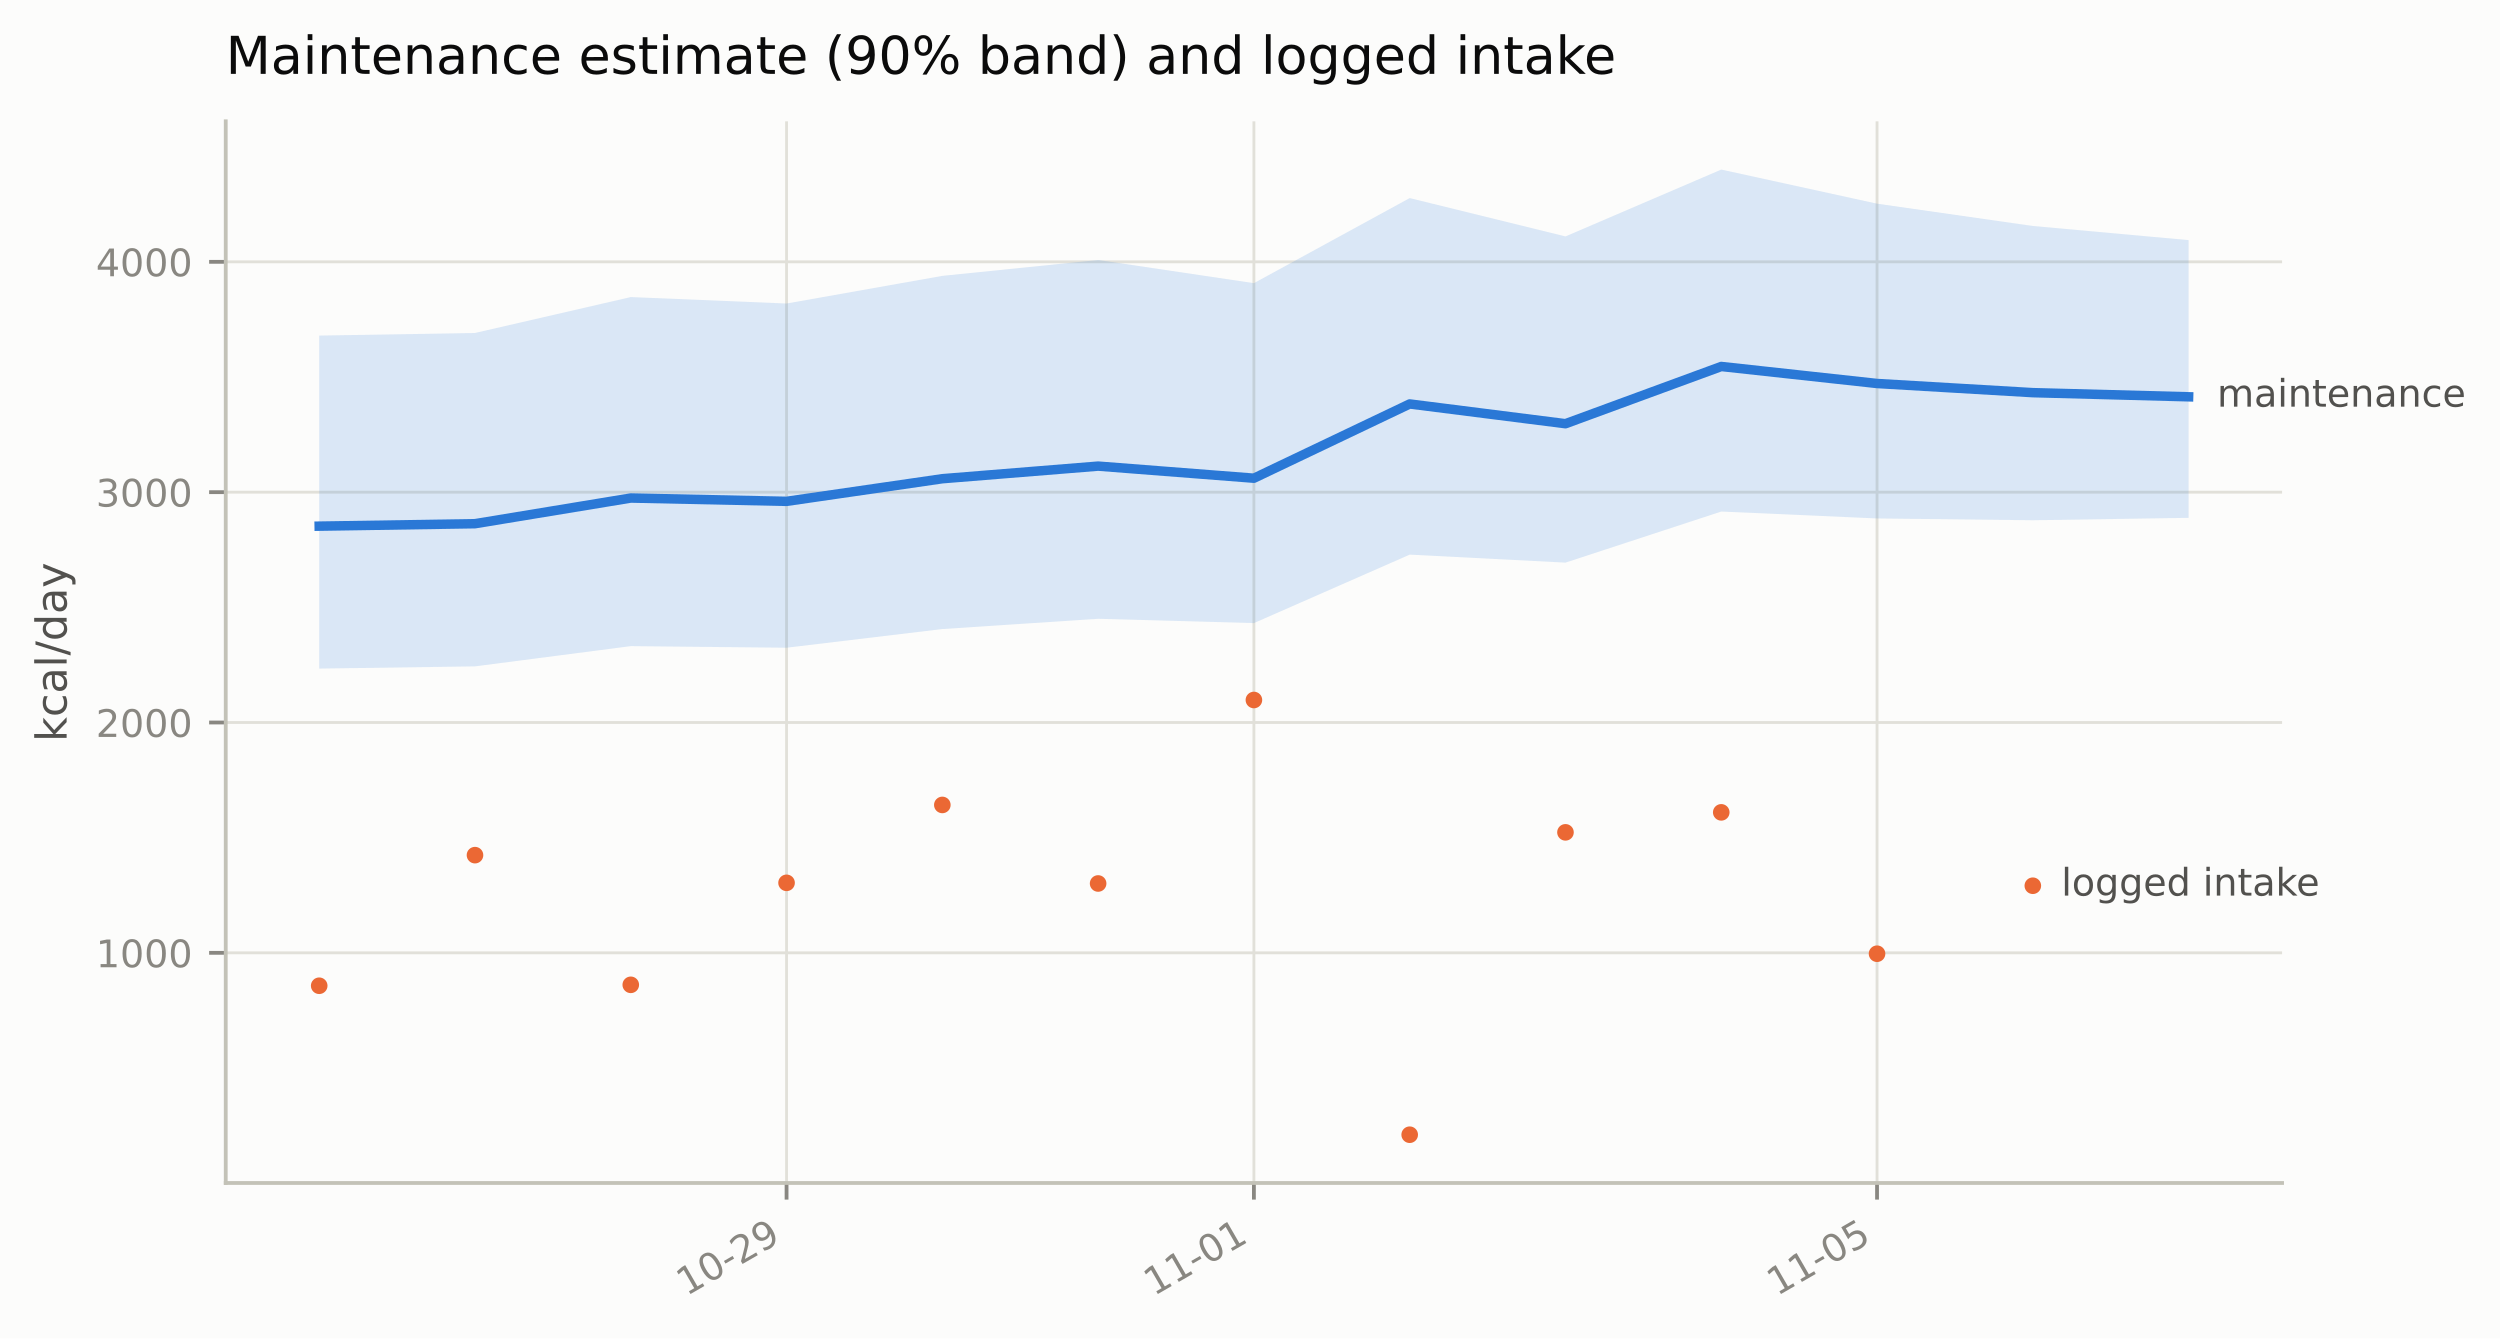
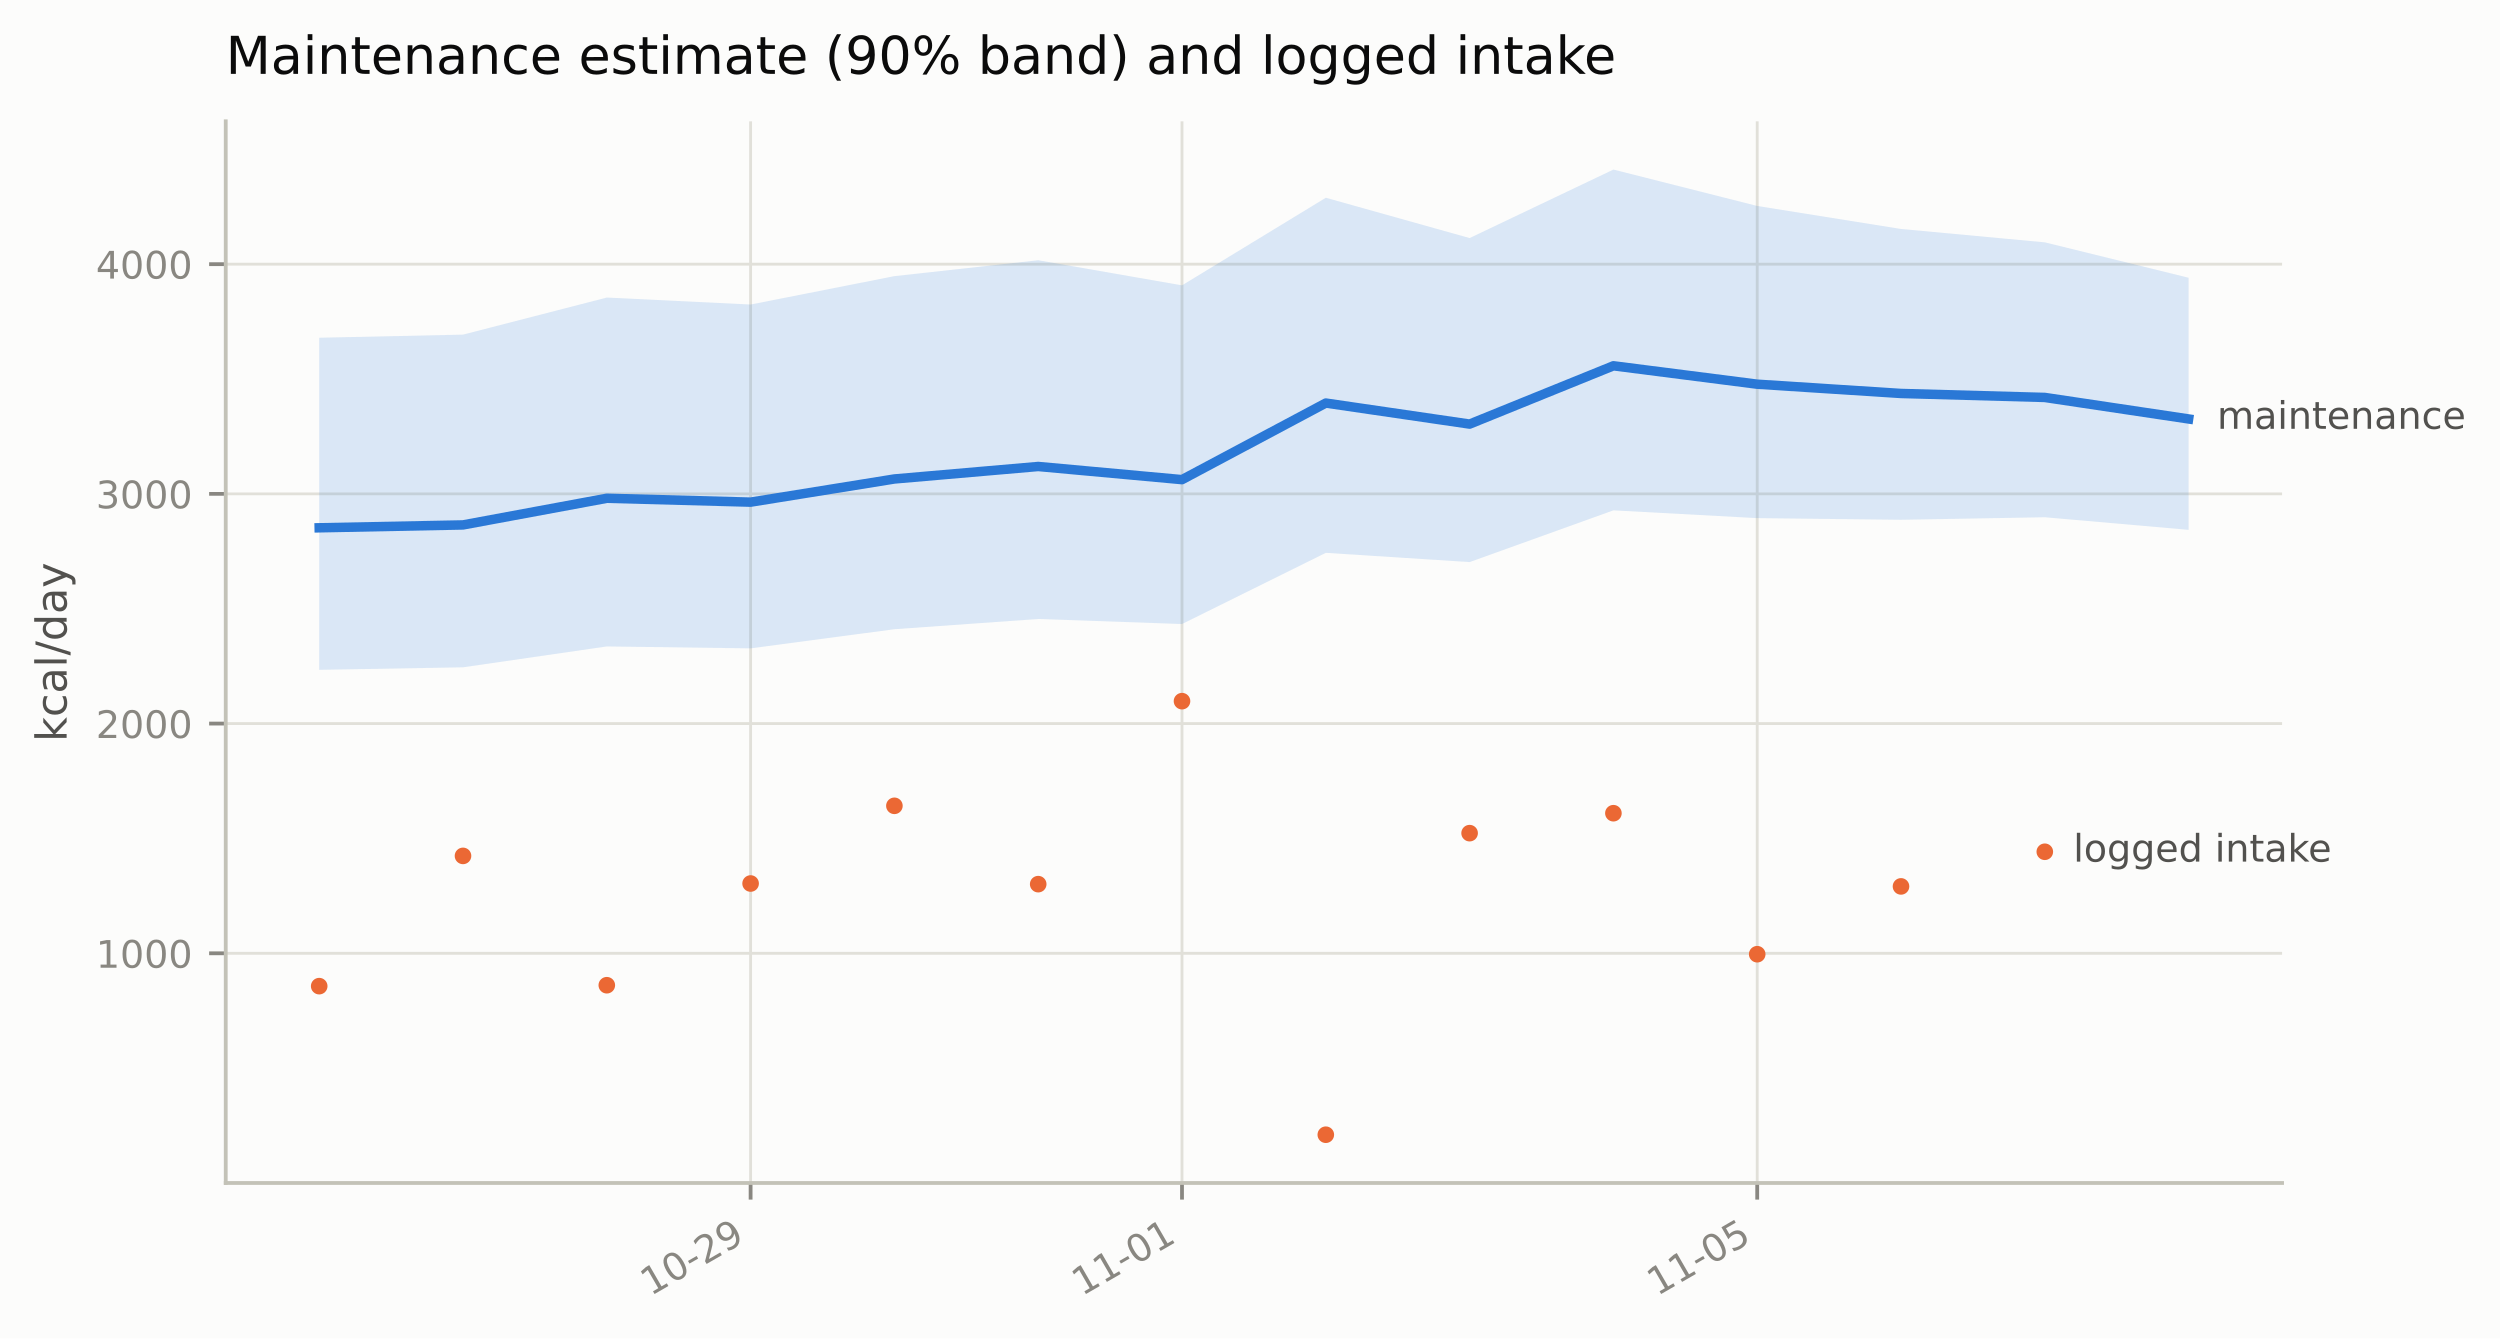
<svg xmlns="http://www.w3.org/2000/svg" xmlns:xlink="http://www.w3.org/1999/xlink" width="526.737pt" height="282pt" viewBox="0 0 526.737 282" version="1.1">
  <defs>
    <style type="text/css">*{stroke-linejoin: round; stroke-linecap: butt}</style>
  </defs>
  <g id="figure_1">
    <g id="patch_1">
      <path d="M 0 282  L 526.737 282  L 526.737 0  L 0 0  z " style="fill: #fcfcfb" />
    </g>
    <g id="axes_1">
      <g id="patch_2">
        <path d="M 47.561 249.248  L 480.821 249.248  L 480.821 25.558  L 47.561 25.558  z " style="fill: #fcfcfb" />
      </g>
      <g id="matplotlib.axis_1">
        <g id="xtick_1">
          <g id="line2d_1">
-             <path d="M 165.723 249.248  L 165.723 25.558  " clip-path="url(#p96428af360)" style="fill: none; stroke: #e1e0d9; stroke-width: 0.6; stroke-linecap: square" />
+             <path d="M 158.148 249.248  L 158.148 25.558  " clip-path="url(#p02577e4775)" style="fill: none; stroke: #e1e0d9; stroke-width: 0.6; stroke-linecap: square" />
          </g>
          <g id="line2d_2">
            <defs>
-               <path id="m1f80288142" d="M 0 0  L 0 3.5  " style="stroke: #898781; stroke-width: 0.8" />
+               <path id="md82ee25ab0" d="M 0 0  L 0 3.5  " style="stroke: #898781; stroke-width: 0.8" />
            </defs>
            <g>
-               <use xlink:href="#m1f80288142" x="165.723" y="249.248" style="fill: #898781; stroke: #898781; stroke-width: 0.8" />
+               <use xlink:href="#md82ee25ab0" x="158.148" y="249.248" style="fill: #898781; stroke: #898781; stroke-width: 0.8" />
            </g>
          </g>
          <g id="text_1">
-             <g style="fill: #898781" transform="translate(144.6298 273.1351) rotate(-30) scale(0.08 -0.08)">
+             <g style="fill: #898781" transform="translate(137.0553 273.1351) rotate(-30) scale(0.08 -0.08)">
              <defs>
                <path id="DejaVuSans-14" d="M 794 531  L 1825 531  L 1825 4091  L 703 3866  L 703 4441  L 1819 4666  L 2450 4666  L 2450 531  L 3481 531  L 3481 0  L 794 0  L 794 531  z " transform="scale(0.015625)" />
                <path id="DejaVuSans-13" d="M 2034 4250  Q 1547 4250 1301 3770  Q 1056 3291 1056 2328  Q 1056 1369 1301 889  Q 1547 409 2034 409  Q 2525 409 2770 889  Q 3016 1369 3016 2328  Q 3016 3291 2770 3770  Q 2525 4250 2034 4250  z M 2034 4750  Q 2819 4750 3233 4129  Q 3647 3509 3647 2328  Q 3647 1150 3233 529  Q 2819 -91 2034 -91  Q 1250 -91 836 529  Q 422 1150 422 2328  Q 422 3509 836 4129  Q 1250 4750 2034 4750  z " transform="scale(0.015625)" />
                <path id="DejaVuSans-10" d="M 313 2009  L 1997 2009  L 1997 1497  L 313 1497  L 313 2009  z " transform="scale(0.015625)" />
                <path id="DejaVuSans-15" d="M 1228 531  L 3431 531  L 3431 0  L 469 0  L 469 531  Q 828 903 1448 1529  Q 2069 2156 2228 2338  Q 2531 2678 2651 2914  Q 2772 3150 2772 3378  Q 2772 3750 2511 3984  Q 2250 4219 1831 4219  Q 1534 4219 1204 4116  Q 875 4013 500 3803  L 500 4441  Q 881 4594 1212 4672  Q 1544 4750 1819 4750  Q 2544 4750 2975 4387  Q 3406 4025 3406 3419  Q 3406 3131 3298 2873  Q 3191 2616 2906 2266  Q 2828 2175 2409 1742  Q 1991 1309 1228 531  z " transform="scale(0.015625)" />
                <path id="DejaVuSans-1c" d="M 703 97  L 703 672  Q 941 559 1184 500  Q 1428 441 1663 441  Q 2288 441 2617 861  Q 2947 1281 2994 2138  Q 2813 1869 2534 1725  Q 2256 1581 1919 1581  Q 1219 1581 811 2004  Q 403 2428 403 3163  Q 403 3881 828 4315  Q 1253 4750 1959 4750  Q 2769 4750 3195 4129  Q 3622 3509 3622 2328  Q 3622 1225 3098 567  Q 2575 -91 1691 -91  Q 1453 -91 1209 -44  Q 966 3 703 97  z M 1959 2075  Q 2384 2075 2632 2365  Q 2881 2656 2881 3163  Q 2881 3666 2632 3958  Q 2384 4250 1959 4250  Q 1534 4250 1286 3958  Q 1038 3666 1038 3163  Q 1038 2656 1286 2365  Q 1534 2075 1959 2075  z " transform="scale(0.015625)" />
              </defs>
              <use xlink:href="#DejaVuSans-14" />
              <use xlink:href="#DejaVuSans-13" transform="translate(63.625 0)" />
              <use xlink:href="#DejaVuSans-10" transform="translate(127.25 0)" />
              <use xlink:href="#DejaVuSans-15" transform="translate(163.3281 0)" />
              <use xlink:href="#DejaVuSans-1c" transform="translate(226.9531 0)" />
            </g>
          </g>
        </g>
        <g id="xtick_2">
          <g id="line2d_3">
-             <path d="M 264.191 249.248  L 264.191 25.558  " clip-path="url(#p96428af360)" style="fill: none; stroke: #e1e0d9; stroke-width: 0.6; stroke-linecap: square" />
+             <path d="M 249.042 249.248  L 249.042 25.558  " clip-path="url(#p02577e4775)" style="fill: none; stroke: #e1e0d9; stroke-width: 0.6; stroke-linecap: square" />
          </g>
          <g id="line2d_4">
            <g>
-               <use xlink:href="#m1f80288142" x="264.191" y="249.248" style="fill: #898781; stroke: #898781; stroke-width: 0.8" />
+               <use xlink:href="#md82ee25ab0" x="249.042" y="249.248" style="fill: #898781; stroke: #898781; stroke-width: 0.8" />
            </g>
          </g>
          <g id="text_2">
-             <g style="fill: #898781" transform="translate(243.098 273.1351) rotate(-30) scale(0.08 -0.08)">
+             <g style="fill: #898781" transform="translate(227.9491 273.1351) rotate(-30) scale(0.08 -0.08)">
              <use xlink:href="#DejaVuSans-14" />
              <use xlink:href="#DejaVuSans-14" transform="translate(63.625 0)" />
              <use xlink:href="#DejaVuSans-10" transform="translate(127.25 0)" />
              <use xlink:href="#DejaVuSans-13" transform="translate(163.3281 0)" />
              <use xlink:href="#DejaVuSans-14" transform="translate(226.9531 0)" />
            </g>
          </g>
        </g>
        <g id="xtick_3">
          <g id="line2d_5">
-             <path d="M 395.482 249.248  L 395.482 25.558  " clip-path="url(#p96428af360)" style="fill: none; stroke: #e1e0d9; stroke-width: 0.6; stroke-linecap: square" />
+             <path d="M 370.234 249.248  L 370.234 25.558  " clip-path="url(#p02577e4775)" style="fill: none; stroke: #e1e0d9; stroke-width: 0.6; stroke-linecap: square" />
          </g>
          <g id="line2d_6">
            <g>
-               <use xlink:href="#m1f80288142" x="395.482" y="249.248" style="fill: #898781; stroke: #898781; stroke-width: 0.8" />
+               <use xlink:href="#md82ee25ab0" x="370.234" y="249.248" style="fill: #898781; stroke: #898781; stroke-width: 0.8" />
            </g>
          </g>
          <g id="text_3">
-             <g style="fill: #898781" transform="translate(374.389 273.1351) rotate(-30) scale(0.08 -0.08)">
+             <g style="fill: #898781" transform="translate(349.1407 273.1351) rotate(-30) scale(0.08 -0.08)">
              <defs>
                <path id="DejaVuSans-18" d="M 691 4666  L 3169 4666  L 3169 4134  L 1269 4134  L 1269 2991  Q 1406 3038 1543 3061  Q 1681 3084 1819 3084  Q 2600 3084 3056 2656  Q 3513 2228 3513 1497  Q 3513 744 3044 326  Q 2575 -91 1722 -91  Q 1428 -91 1123 -41  Q 819 9 494 109  L 494 744  Q 775 591 1075 516  Q 1375 441 1709 441  Q 2250 441 2565 725  Q 2881 1009 2881 1497  Q 2881 1984 2565 2268  Q 2250 2553 1709 2553  Q 1456 2553 1204 2497  Q 953 2441 691 2322  L 691 4666  z " transform="scale(0.015625)" />
              </defs>
              <use xlink:href="#DejaVuSans-14" />
              <use xlink:href="#DejaVuSans-14" transform="translate(63.625 0)" />
              <use xlink:href="#DejaVuSans-10" transform="translate(127.25 0)" />
              <use xlink:href="#DejaVuSans-13" transform="translate(163.3281 0)" />
              <use xlink:href="#DejaVuSans-18" transform="translate(226.9531 0)" />
            </g>
          </g>
        </g>
      </g>
      <g id="matplotlib.axis_2">
        <g id="ytick_1">
          <g id="line2d_7">
-             <path d="M 47.561 200.752  L 480.821 200.752  " clip-path="url(#p96428af360)" style="fill: none; stroke: #e1e0d9; stroke-width: 0.6; stroke-linecap: square" />
+             <path d="M 47.561 200.854  L 480.821 200.854  " clip-path="url(#p02577e4775)" style="fill: none; stroke: #e1e0d9; stroke-width: 0.6; stroke-linecap: square" />
          </g>
          <g id="line2d_8">
            <defs>
-               <path id="m0e5b2302bc" d="M 0 0  L -3.5 0  " style="stroke: #898781; stroke-width: 0.8" />
+               <path id="mba4dfd0824" d="M 0 0  L -3.5 0  " style="stroke: #898781; stroke-width: 0.8" />
            </defs>
            <g>
-               <use xlink:href="#m0e5b2302bc" x="47.561" y="200.752" style="fill: #898781; stroke: #898781; stroke-width: 0.8" />
+               <use xlink:href="#mba4dfd0824" x="47.561" y="200.854" style="fill: #898781; stroke: #898781; stroke-width: 0.8" />
            </g>
          </g>
          <g id="text_4">
-             <g style="fill: #898781" transform="translate(20.2007 203.7909) scale(0.08 -0.08)">
+             <g style="fill: #898781" transform="translate(20.2007 203.8935) scale(0.08 -0.08)">
              <use xlink:href="#DejaVuSans-14" />
              <use xlink:href="#DejaVuSans-13" transform="translate(63.625 0)" />
              <use xlink:href="#DejaVuSans-13" transform="translate(127.25 0)" />
              <use xlink:href="#DejaVuSans-13" transform="translate(190.875 0)" />
            </g>
          </g>
        </g>
        <g id="ytick_2">
          <g id="line2d_9">
-             <path d="M 47.561 152.222  L 480.821 152.222  " clip-path="url(#p96428af360)" style="fill: none; stroke: #e1e0d9; stroke-width: 0.6; stroke-linecap: square" />
+             <path d="M 47.561 152.455  L 480.821 152.455  " clip-path="url(#p02577e4775)" style="fill: none; stroke: #e1e0d9; stroke-width: 0.6; stroke-linecap: square" />
          </g>
          <g id="line2d_10">
            <g>
-               <use xlink:href="#m0e5b2302bc" x="47.561" y="152.222" style="fill: #898781; stroke: #898781; stroke-width: 0.8" />
+               <use xlink:href="#mba4dfd0824" x="47.561" y="152.455" style="fill: #898781; stroke: #898781; stroke-width: 0.8" />
            </g>
          </g>
          <g id="text_5">
-             <g style="fill: #898781" transform="translate(20.2007 155.2615) scale(0.08 -0.08)">
+             <g style="fill: #898781" transform="translate(20.2007 155.4938) scale(0.08 -0.08)">
              <use xlink:href="#DejaVuSans-15" />
              <use xlink:href="#DejaVuSans-13" transform="translate(63.625 0)" />
              <use xlink:href="#DejaVuSans-13" transform="translate(127.25 0)" />
              <use xlink:href="#DejaVuSans-13" transform="translate(190.875 0)" />
            </g>
          </g>
        </g>
        <g id="ytick_3">
          <g id="line2d_11">
-             <path d="M 47.561 103.693  L 480.821 103.693  " clip-path="url(#p96428af360)" style="fill: none; stroke: #e1e0d9; stroke-width: 0.6; stroke-linecap: square" />
+             <path d="M 47.561 104.055  L 480.821 104.055  " clip-path="url(#p02577e4775)" style="fill: none; stroke: #e1e0d9; stroke-width: 0.6; stroke-linecap: square" />
          </g>
          <g id="line2d_12">
            <g>
-               <use xlink:href="#m0e5b2302bc" x="47.561" y="103.693" style="fill: #898781; stroke: #898781; stroke-width: 0.8" />
+               <use xlink:href="#mba4dfd0824" x="47.561" y="104.055" style="fill: #898781; stroke: #898781; stroke-width: 0.8" />
            </g>
          </g>
          <g id="text_6">
-             <g style="fill: #898781" transform="translate(20.2007 106.732) scale(0.08 -0.08)">
+             <g style="fill: #898781" transform="translate(20.2007 107.0941) scale(0.08 -0.08)">
              <defs>
                <path id="DejaVuSans-16" d="M 2597 2516  Q 3050 2419 3304 2112  Q 3559 1806 3559 1356  Q 3559 666 3084 287  Q 2609 -91 1734 -91  Q 1441 -91 1130 -33  Q 819 25 488 141  L 488 750  Q 750 597 1062 519  Q 1375 441 1716 441  Q 2309 441 2620 675  Q 2931 909 2931 1356  Q 2931 1769 2642 2001  Q 2353 2234 1838 2234  L 1294 2234  L 1294 2753  L 1863 2753  Q 2328 2753 2575 2939  Q 2822 3125 2822 3475  Q 2822 3834 2567 4026  Q 2313 4219 1838 4219  Q 1578 4219 1281 4162  Q 984 4106 628 3988  L 628 4550  Q 988 4650 1302 4700  Q 1616 4750 1894 4750  Q 2613 4750 3031 4423  Q 3450 4097 3450 3541  Q 3450 3153 3228 2886  Q 3006 2619 2597 2516  z " transform="scale(0.015625)" />
              </defs>
              <use xlink:href="#DejaVuSans-16" />
              <use xlink:href="#DejaVuSans-13" transform="translate(63.625 0)" />
              <use xlink:href="#DejaVuSans-13" transform="translate(127.25 0)" />
              <use xlink:href="#DejaVuSans-13" transform="translate(190.875 0)" />
            </g>
          </g>
        </g>
        <g id="ytick_4">
          <g id="line2d_13">
-             <path d="M 47.561 55.163  L 480.821 55.163  " clip-path="url(#p96428af360)" style="fill: none; stroke: #e1e0d9; stroke-width: 0.6; stroke-linecap: square" />
+             <path d="M 47.561 55.655  L 480.821 55.655  " clip-path="url(#p02577e4775)" style="fill: none; stroke: #e1e0d9; stroke-width: 0.6; stroke-linecap: square" />
          </g>
          <g id="line2d_14">
            <g>
-               <use xlink:href="#m0e5b2302bc" x="47.561" y="55.163" style="fill: #898781; stroke: #898781; stroke-width: 0.8" />
+               <use xlink:href="#mba4dfd0824" x="47.561" y="55.655" style="fill: #898781; stroke: #898781; stroke-width: 0.8" />
            </g>
          </g>
          <g id="text_7">
-             <g style="fill: #898781" transform="translate(20.2007 58.20249) scale(0.08 -0.08)">
+             <g style="fill: #898781" transform="translate(20.2007 58.69443) scale(0.08 -0.08)">
              <defs>
                <path id="DejaVuSans-17" d="M 2419 4116  L 825 1625  L 2419 1625  L 2419 4116  z M 2253 4666  L 3047 4666  L 3047 1625  L 3713 1625  L 3713 1100  L 3047 1100  L 3047 0  L 2419 0  L 2419 1100  L 313 1100  L 313 1709  L 2253 4666  z " transform="scale(0.015625)" />
              </defs>
              <use xlink:href="#DejaVuSans-17" />
              <use xlink:href="#DejaVuSans-13" transform="translate(63.625 0)" />
              <use xlink:href="#DejaVuSans-13" transform="translate(127.25 0)" />
              <use xlink:href="#DejaVuSans-13" transform="translate(190.875 0)" />
            </g>
          </g>
        </g>
        <g id="text_8">
          <g style="fill: #52514e" transform="translate(14.03859 156.285) rotate(-90) scale(0.09 -0.09)">
            <defs>
              <path id="DejaVuSans-4e" d="M 581 4863  L 1159 4863  L 1159 1991  L 2875 3500  L 3609 3500  L 1753 1863  L 3688 0  L 2938 0  L 1159 1709  L 1159 0  L 581 0  L 581 4863  z " transform="scale(0.015625)" />
              <path id="DejaVuSans-46" d="M 3122 3366  L 3122 2828  Q 2878 2963 2633 3030  Q 2388 3097 2138 3097  Q 1578 3097 1268 2742  Q 959 2388 959 1747  Q 959 1106 1268 751  Q 1578 397 2138 397  Q 2388 397 2633 464  Q 2878 531 3122 666  L 3122 134  Q 2881 22 2623 -34  Q 2366 -91 2075 -91  Q 1284 -91 818 406  Q 353 903 353 1747  Q 353 2603 823 3093  Q 1294 3584 2113 3584  Q 2378 3584 2631 3529  Q 2884 3475 3122 3366  z " transform="scale(0.015625)" />
              <path id="DejaVuSans-44" d="M 2194 1759  Q 1497 1759 1228 1600  Q 959 1441 959 1056  Q 959 750 1161 570  Q 1363 391 1709 391  Q 2188 391 2477 730  Q 2766 1069 2766 1631  L 2766 1759  L 2194 1759  z M 3341 1997  L 3341 0  L 2766 0  L 2766 531  Q 2569 213 2275 61  Q 1981 -91 1556 -91  Q 1019 -91 701 211  Q 384 513 384 1019  Q 384 1609 779 1909  Q 1175 2209 1959 2209  L 2766 2209  L 2766 2266  Q 2766 2663 2505 2880  Q 2244 3097 1772 3097  Q 1472 3097 1187 3025  Q 903 2953 641 2809  L 641 3341  Q 956 3463 1253 3523  Q 1550 3584 1831 3584  Q 2591 3584 2966 3190  Q 3341 2797 3341 1997  z " transform="scale(0.015625)" />
              <path id="DejaVuSans-4f" d="M 603 4863  L 1178 4863  L 1178 0  L 603 0  L 603 4863  z " transform="scale(0.015625)" />
              <path id="DejaVuSans-12" d="M 1625 4666  L 2156 4666  L 531 -594  L 0 -594  L 1625 4666  z " transform="scale(0.015625)" />
              <path id="DejaVuSans-47" d="M 2906 2969  L 2906 4863  L 3481 4863  L 3481 0  L 2906 0  L 2906 525  Q 2725 213 2448 61  Q 2172 -91 1784 -91  Q 1150 -91 751 415  Q 353 922 353 1747  Q 353 2572 751 3078  Q 1150 3584 1784 3584  Q 2172 3584 2448 3432  Q 2725 3281 2906 2969  z M 947 1747  Q 947 1113 1208 752  Q 1469 391 1925 391  Q 2381 391 2643 752  Q 2906 1113 2906 1747  Q 2906 2381 2643 2742  Q 2381 3103 1925 3103  Q 1469 3103 1208 2742  Q 947 2381 947 1747  z " transform="scale(0.015625)" />
              <path id="DejaVuSans-5c" d="M 2059 -325  Q 1816 -950 1584 -1140  Q 1353 -1331 966 -1331  L 506 -1331  L 506 -850  L 844 -850  Q 1081 -850 1212 -737  Q 1344 -625 1503 -206  L 1606 56  L 191 3500  L 800 3500  L 1894 763  L 2988 3500  L 3597 3500  L 2059 -325  z " transform="scale(0.015625)" />
            </defs>
            <use xlink:href="#DejaVuSans-4e" />
            <use xlink:href="#DejaVuSans-46" transform="translate(57.90625 0)" />
            <use xlink:href="#DejaVuSans-44" transform="translate(112.8906 0)" />
            <use xlink:href="#DejaVuSans-4f" transform="translate(174.1719 0)" />
            <use xlink:href="#DejaVuSans-12" transform="translate(201.9531 0)" />
            <use xlink:href="#DejaVuSans-47" transform="translate(235.6406 0)" />
            <use xlink:href="#DejaVuSans-44" transform="translate(299.125 0)" />
            <use xlink:href="#DejaVuSans-5c" transform="translate(360.4062 0)" />
          </g>
        </g>
      </g>
      <g id="FillBetweenPolyCollection_1">
        <defs>
-           <path id="m1d33c4cf33" d="M 67.254 -211.295  L 67.254 -141.131  L 100.077 -141.6  L 132.9 -145.863  L 165.723 -145.527  L 198.545 -149.464  L 231.368 -151.623  L 264.191 -150.717  L 297.014 -165.14  L 329.836 -163.459  L 362.659 -174.22  L 395.482 -172.764  L 428.305 -172.384  L 461.127 -172.893  L 461.127 -231.411  L 461.127 -231.411  L 428.305 -234.389  L 395.482 -239.088  L 362.659 -246.274  L 329.836 -232.189  L 297.014 -240.267  L 264.191 -222.34  L 231.368 -227.227  L 198.545 -223.878  L 165.723 -218.05  L 132.9 -219.41  L 100.077 -211.846  L 67.254 -211.295  z " />
+           <path id="m07d9ca1d34" d="M 67.254 -210.842  L 67.254 -140.868  L 97.552 -141.401  L 127.85 -145.798  L 158.148 -145.39  L 188.446 -149.428  L 218.744 -151.582  L 249.042 -150.52  L 279.34 -165.518  L 309.638 -163.571  L 339.936 -174.471  L 370.234 -172.833  L 400.531 -172.484  L 430.829 -173.017  L 461.127 -170.362  L 461.127 -223.483  L 461.127 -223.483  L 430.829 -230.94  L 400.531 -233.758  L 370.234 -238.607  L 339.936 -246.274  L 309.638 -231.842  L 279.34 -240.336  L 249.042 -221.879  L 218.744 -227.168  L 188.446 -223.82  L 158.148 -217.837  L 127.85 -219.308  L 97.552 -211.499  L 67.254 -210.842  z " />
        </defs>
-         <g clip-path="url(#p96428af360)">
-           <use xlink:href="#m1d33c4cf33" x="0" y="282" style="fill: #2a78d6; fill-opacity: 0.16" />
+         <g clip-path="url(#p02577e4775)">
+           <use xlink:href="#m07d9ca1d34" x="0" y="282" style="fill: #2a78d6; fill-opacity: 0.16" />
        </g>
      </g>
      <g id="line2d_15">
        <defs>
-           <path id="m6933b7f11d" d="M 0 1.75  C 0.464 1.75 0.909 1.566 1.237 1.237  C 1.566 0.909 1.75 0.464 1.75 0  C 1.75 -0.464 1.566 -0.909 1.237 -1.237  C 0.909 -1.566 0.464 -1.75 0 -1.75  C -0.464 -1.75 -0.909 -1.566 -1.237 -1.237  C -1.566 -0.909 -1.75 -0.464 -1.75 0  C -1.75 0.464 -1.566 0.909 -1.237 1.237  C -0.909 1.566 -0.464 1.75 0 1.75  z " />
+           <path id="m6a9aaa1396" d="M 0 1.75  C 0.464 1.75 0.909 1.566 1.237 1.237  C 1.566 0.909 1.75 0.464 1.75 0  C 1.75 -0.464 1.566 -0.909 1.237 -1.237  C 0.909 -1.566 0.464 -1.75 0 -1.75  C -0.464 -1.75 -0.909 -1.566 -1.237 -1.237  C -1.566 -0.909 -1.75 -0.464 -1.75 0  C -1.75 0.464 -1.566 0.909 -1.237 1.237  C -0.909 1.566 -0.464 1.75 0 1.75  z " />
        </defs>
-         <g clip-path="url(#p96428af360)">
-           <use xlink:href="#m6933b7f11d" x="67.254" y="207.692" style="fill: #eb6834" />
-           <use xlink:href="#m6933b7f11d" x="100.077" y="180.175" style="fill: #eb6834" />
-           <use xlink:href="#m6933b7f11d" x="132.9" y="207.497" style="fill: #eb6834" />
-           <use xlink:href="#m6933b7f11d" x="165.723" y="186.009" style="fill: #eb6834" />
-           <use xlink:href="#m6933b7f11d" x="198.545" y="169.596" style="fill: #eb6834" />
-           <use xlink:href="#m6933b7f11d" x="231.368" y="186.145" style="fill: #eb6834" />
-           <use xlink:href="#m6933b7f11d" x="264.191" y="147.486" style="fill: #eb6834" />
-           <use xlink:href="#m6933b7f11d" x="297.014" y="239.08" style="fill: #eb6834" />
-           <use xlink:href="#m6933b7f11d" x="329.836" y="175.371" style="fill: #eb6834" />
-           <use xlink:href="#m6933b7f11d" x="362.659" y="171.159" style="fill: #eb6834" />
-           <use xlink:href="#m6933b7f11d" x="395.482" y="200.946" style="fill: #eb6834" />
-           <use xlink:href="#m6933b7f11d" x="428.305" y="186.62" style="fill: #eb6834" />
+         <g clip-path="url(#p02577e4775)">
+           <use xlink:href="#m6a9aaa1396" x="67.254" y="207.776" style="fill: #eb6834" />
+           <use xlink:href="#m6a9aaa1396" x="97.552" y="180.333" style="fill: #eb6834" />
+           <use xlink:href="#m6a9aaa1396" x="127.85" y="207.582" style="fill: #eb6834" />
+           <use xlink:href="#m6a9aaa1396" x="158.148" y="186.151" style="fill: #eb6834" />
+           <use xlink:href="#m6a9aaa1396" x="188.446" y="169.782" style="fill: #eb6834" />
+           <use xlink:href="#m6a9aaa1396" x="218.744" y="186.286" style="fill: #eb6834" />
+           <use xlink:href="#m6a9aaa1396" x="249.042" y="147.731" style="fill: #eb6834" />
+           <use xlink:href="#m6a9aaa1396" x="279.34" y="239.08" style="fill: #eb6834" />
+           <use xlink:href="#m6a9aaa1396" x="309.638" y="175.541" style="fill: #eb6834" />
+           <use xlink:href="#m6a9aaa1396" x="339.936" y="171.34" style="fill: #eb6834" />
+           <use xlink:href="#m6a9aaa1396" x="370.234" y="201.048" style="fill: #eb6834" />
+           <use xlink:href="#m6a9aaa1396" x="400.531" y="186.76" style="fill: #eb6834" />
+           <use xlink:href="#m6a9aaa1396" x="430.829" y="179.462" style="fill: #eb6834" />
        </g>
      </g>
      <g id="patch_3">
        <path d="M 47.561 249.248  L 47.561 25.558  " style="fill: none; stroke: #c3c2b7; stroke-width: 0.8; stroke-linejoin: miter; stroke-linecap: square" />
      </g>
      <g id="patch_4">
        <path d="M 47.561 249.248  L 480.821 249.248  " style="fill: none; stroke: #c3c2b7; stroke-width: 0.8; stroke-linejoin: miter; stroke-linecap: square" />
      </g>
      <g id="line2d_16">
-         <path d="M 67.254 110.859  L 100.077 110.34  L 132.9 104.932  L 165.723 105.631  L 198.545 100.863  L 231.368 98.208  L 264.191 100.757  L 297.014 85.112  L 329.836 89.274  L 362.659 77.217  L 395.482 80.802  L 428.305 82.731  L 461.127 83.604  " clip-path="url(#p96428af360)" style="fill: none; stroke: #2a78d6; stroke-width: 2; stroke-linecap: square" />
+         <path d="M 67.254 111.203  L 97.552 110.599  L 127.85 104.981  L 158.148 105.799  L 188.446 100.916  L 218.744 98.287  L 249.042 101.057  L 279.34 84.922  L 309.638 89.355  L 339.936 77.071  L 370.234 80.949  L 400.531 82.902  L 430.829 83.74  L 461.127 88.273  " clip-path="url(#p02577e4775)" style="fill: none; stroke: #2a78d6; stroke-width: 2; stroke-linecap: square" />
      </g>
      <g id="text_9">
-         <g style="fill: #52514e" transform="translate(434.3045 188.6985) scale(0.08 -0.08)">
+         <g style="fill: #52514e" transform="translate(436.8293 181.5402) scale(0.08 -0.08)">
          <defs>
            <path id="DejaVuSans-52" d="M 1959 3097  Q 1497 3097 1228 2736  Q 959 2375 959 1747  Q 959 1119 1226 758  Q 1494 397 1959 397  Q 2419 397 2687 759  Q 2956 1122 2956 1747  Q 2956 2369 2687 2733  Q 2419 3097 1959 3097  z M 1959 3584  Q 2709 3584 3137 3096  Q 3566 2609 3566 1747  Q 3566 888 3137 398  Q 2709 -91 1959 -91  Q 1206 -91 779 398  Q 353 888 353 1747  Q 353 2609 779 3096  Q 1206 3584 1959 3584  z " transform="scale(0.015625)" />
            <path id="DejaVuSans-4a" d="M 2906 1791  Q 2906 2416 2648 2759  Q 2391 3103 1925 3103  Q 1463 3103 1205 2759  Q 947 2416 947 1791  Q 947 1169 1205 825  Q 1463 481 1925 481  Q 2391 481 2648 825  Q 2906 1169 2906 1791  z M 3481 434  Q 3481 -459 3084 -895  Q 2688 -1331 1869 -1331  Q 1566 -1331 1297 -1286  Q 1028 -1241 775 -1147  L 775 -588  Q 1028 -725 1275 -790  Q 1522 -856 1778 -856  Q 2344 -856 2625 -561  Q 2906 -266 2906 331  L 2906 616  Q 2728 306 2450 153  Q 2172 0 1784 0  Q 1141 0 747 490  Q 353 981 353 1791  Q 353 2603 747 3093  Q 1141 3584 1784 3584  Q 2172 3584 2450 3431  Q 2728 3278 2906 2969  L 2906 3500  L 3481 3500  L 3481 434  z " transform="scale(0.015625)" />
            <path id="DejaVuSans-48" d="M 3597 1894  L 3597 1613  L 953 1613  Q 991 1019 1311 708  Q 1631 397 2203 397  Q 2534 397 2845 478  Q 3156 559 3463 722  L 3463 178  Q 3153 47 2828 -22  Q 2503 -91 2169 -91  Q 1331 -91 842 396  Q 353 884 353 1716  Q 353 2575 817 3079  Q 1281 3584 2069 3584  Q 2775 3584 3186 3129  Q 3597 2675 3597 1894  z M 3022 2063  Q 3016 2534 2758 2815  Q 2500 3097 2075 3097  Q 1594 3097 1305 2825  Q 1016 2553 972 2059  L 3022 2063  z " transform="scale(0.015625)" />
            <path id="DejaVuSans-3" transform="scale(0.015625)" />
            <path id="DejaVuSans-4c" d="M 603 3500  L 1178 3500  L 1178 0  L 603 0  L 603 3500  z M 603 4863  L 1178 4863  L 1178 4134  L 603 4134  L 603 4863  z " transform="scale(0.015625)" />
            <path id="DejaVuSans-51" d="M 3513 2113  L 3513 0  L 2938 0  L 2938 2094  Q 2938 2591 2744 2837  Q 2550 3084 2163 3084  Q 1697 3084 1428 2787  Q 1159 2491 1159 1978  L 1159 0  L 581 0  L 581 3500  L 1159 3500  L 1159 2956  Q 1366 3272 1645 3428  Q 1925 3584 2291 3584  Q 2894 3584 3203 3211  Q 3513 2838 3513 2113  z " transform="scale(0.015625)" />
            <path id="DejaVuSans-57" d="M 1172 4494  L 1172 3500  L 2356 3500  L 2356 3053  L 1172 3053  L 1172 1153  Q 1172 725 1289 603  Q 1406 481 1766 481  L 2356 481  L 2356 0  L 1766 0  Q 1100 0 847 248  Q 594 497 594 1153  L 594 3053  L 172 3053  L 172 3500  L 594 3500  L 594 4494  L 1172 4494  z " transform="scale(0.015625)" />
          </defs>
          <use xlink:href="#DejaVuSans-4f" />
          <use xlink:href="#DejaVuSans-52" transform="translate(27.78125 0)" />
          <use xlink:href="#DejaVuSans-4a" transform="translate(88.96875 0)" />
          <use xlink:href="#DejaVuSans-4a" transform="translate(152.4531 0)" />
          <use xlink:href="#DejaVuSans-48" transform="translate(215.9375 0)" />
          <use xlink:href="#DejaVuSans-47" transform="translate(277.4688 0)" />
          <use xlink:href="#DejaVuSans-3" transform="translate(340.9531 0)" />
          <use xlink:href="#DejaVuSans-4c" transform="translate(372.7344 0)" />
          <use xlink:href="#DejaVuSans-51" transform="translate(400.5156 0)" />
          <use xlink:href="#DejaVuSans-57" transform="translate(463.8906 0)" />
          <use xlink:href="#DejaVuSans-44" transform="translate(503.0938 0)" />
          <use xlink:href="#DejaVuSans-4e" transform="translate(564.375 0)" />
          <use xlink:href="#DejaVuSans-48" transform="translate(618.7188 0)" />
        </g>
      </g>
      <g id="text_10">
-         <g style="fill: #52514e" transform="translate(467.1273 85.68232) scale(0.08 -0.08)">
+         <g style="fill: #52514e" transform="translate(467.1273 90.35145) scale(0.08 -0.08)">
          <defs>
            <path id="DejaVuSans-50" d="M 3328 2828  Q 3544 3216 3844 3400  Q 4144 3584 4550 3584  Q 5097 3584 5394 3201  Q 5691 2819 5691 2113  L 5691 0  L 5113 0  L 5113 2094  Q 5113 2597 4934 2840  Q 4756 3084 4391 3084  Q 3944 3084 3684 2787  Q 3425 2491 3425 1978  L 3425 0  L 2847 0  L 2847 2094  Q 2847 2600 2669 2842  Q 2491 3084 2119 3084  Q 1678 3084 1418 2786  Q 1159 2488 1159 1978  L 1159 0  L 581 0  L 581 3500  L 1159 3500  L 1159 2956  Q 1356 3278 1631 3431  Q 1906 3584 2284 3584  Q 2666 3584 2933 3390  Q 3200 3197 3328 2828  z " transform="scale(0.015625)" />
          </defs>
          <use xlink:href="#DejaVuSans-50" />
          <use xlink:href="#DejaVuSans-44" transform="translate(97.40625 0)" />
          <use xlink:href="#DejaVuSans-4c" transform="translate(158.6875 0)" />
          <use xlink:href="#DejaVuSans-51" transform="translate(186.4688 0)" />
          <use xlink:href="#DejaVuSans-57" transform="translate(249.8438 0)" />
          <use xlink:href="#DejaVuSans-48" transform="translate(289.0469 0)" />
          <use xlink:href="#DejaVuSans-51" transform="translate(350.5781 0)" />
          <use xlink:href="#DejaVuSans-44" transform="translate(413.9531 0)" />
          <use xlink:href="#DejaVuSans-51" transform="translate(475.2344 0)" />
          <use xlink:href="#DejaVuSans-46" transform="translate(538.6094 0)" />
          <use xlink:href="#DejaVuSans-48" transform="translate(593.5938 0)" />
        </g>
      </g>
      <g id="text_11">
        <g style="fill: #0b0b0b" transform="translate(47.5607 15.55828) scale(0.11 -0.11)">
          <defs>
            <path id="DejaVuSans-30" d="M 628 4666  L 1569 4666  L 2759 1491  L 3956 4666  L 4897 4666  L 4897 0  L 4281 0  L 4281 4097  L 3078 897  L 2444 897  L 1241 4097  L 1241 0  L 628 0  L 628 4666  z " transform="scale(0.015625)" />
            <path id="DejaVuSans-56" d="M 2834 3397  L 2834 2853  Q 2591 2978 2328 3040  Q 2066 3103 1784 3103  Q 1356 3103 1142 2972  Q 928 2841 928 2578  Q 928 2378 1081 2264  Q 1234 2150 1697 2047  L 1894 2003  Q 2506 1872 2764 1633  Q 3022 1394 3022 966  Q 3022 478 2636 193  Q 2250 -91 1575 -91  Q 1294 -91 989 -36  Q 684 19 347 128  L 347 722  Q 666 556 975 473  Q 1284 391 1588 391  Q 1994 391 2212 530  Q 2431 669 2431 922  Q 2431 1156 2273 1281  Q 2116 1406 1581 1522  L 1381 1569  Q 847 1681 609 1914  Q 372 2147 372 2553  Q 372 3047 722 3315  Q 1072 3584 1716 3584  Q 2034 3584 2315 3537  Q 2597 3491 2834 3397  z " transform="scale(0.015625)" />
            <path id="DejaVuSans-b" d="M 1984 4856  Q 1566 4138 1362 3434  Q 1159 2731 1159 2009  Q 1159 1288 1364 580  Q 1569 -128 1984 -844  L 1484 -844  Q 1016 -109 783 600  Q 550 1309 550 2009  Q 550 2706 781 3412  Q 1013 4119 1484 4856  L 1984 4856  z " transform="scale(0.015625)" />
            <path id="DejaVuSans-8" d="M 4653 2053  Q 4381 2053 4226 1822  Q 4072 1591 4072 1178  Q 4072 772 4226 539  Q 4381 306 4653 306  Q 4919 306 5073 539  Q 5228 772 5228 1178  Q 5228 1588 5073 1820  Q 4919 2053 4653 2053  z M 4653 2450  Q 5147 2450 5437 2106  Q 5728 1763 5728 1178  Q 5728 594 5436 251  Q 5144 -91 4653 -91  Q 4153 -91 3862 251  Q 3572 594 3572 1178  Q 3572 1766 3864 2108  Q 4156 2450 4653 2450  z M 1428 4353  Q 1159 4353 1004 4120  Q 850 3888 850 3481  Q 850 3069 1003 2837  Q 1156 2606 1428 2606  Q 1700 2606 1854 2837  Q 2009 3069 2009 3481  Q 2009 3884 1853 4118  Q 1697 4353 1428 4353  z M 4250 4750  L 4750 4750  L 1831 -91  L 1331 -91  L 4250 4750  z M 1428 4750  Q 1922 4750 2215 4408  Q 2509 4066 2509 3481  Q 2509 2891 2217 2550  Q 1925 2209 1428 2209  Q 931 2209 642 2551  Q 353 2894 353 3481  Q 353 4063 643 4406  Q 934 4750 1428 4750  z " transform="scale(0.015625)" />
            <path id="DejaVuSans-45" d="M 3116 1747  Q 3116 2381 2855 2742  Q 2594 3103 2138 3103  Q 1681 3103 1420 2742  Q 1159 2381 1159 1747  Q 1159 1113 1420 752  Q 1681 391 2138 391  Q 2594 391 2855 752  Q 3116 1113 3116 1747  z M 1159 2969  Q 1341 3281 1617 3432  Q 1894 3584 2278 3584  Q 2916 3584 3314 3078  Q 3713 2572 3713 1747  Q 3713 922 3314 415  Q 2916 -91 2278 -91  Q 1894 -91 1617 61  Q 1341 213 1159 525  L 1159 0  L 581 0  L 581 4863  L 1159 4863  L 1159 2969  z " transform="scale(0.015625)" />
            <path id="DejaVuSans-c" d="M 513 4856  L 1013 4856  Q 1481 4119 1714 3412  Q 1947 2706 1947 2009  Q 1947 1309 1714 600  Q 1481 -109 1013 -844  L 513 -844  Q 928 -128 1133 580  Q 1338 1288 1338 2009  Q 1338 2731 1133 3434  Q 928 4138 513 4856  z " transform="scale(0.015625)" />
          </defs>
          <use xlink:href="#DejaVuSans-30" />
          <use xlink:href="#DejaVuSans-44" transform="translate(86.28125 0)" />
          <use xlink:href="#DejaVuSans-4c" transform="translate(147.5625 0)" />
          <use xlink:href="#DejaVuSans-51" transform="translate(175.3438 0)" />
          <use xlink:href="#DejaVuSans-57" transform="translate(238.7188 0)" />
          <use xlink:href="#DejaVuSans-48" transform="translate(277.9219 0)" />
          <use xlink:href="#DejaVuSans-51" transform="translate(339.4531 0)" />
          <use xlink:href="#DejaVuSans-44" transform="translate(402.8281 0)" />
          <use xlink:href="#DejaVuSans-51" transform="translate(464.1094 0)" />
          <use xlink:href="#DejaVuSans-46" transform="translate(527.4844 0)" />
          <use xlink:href="#DejaVuSans-48" transform="translate(582.4688 0)" />
          <use xlink:href="#DejaVuSans-3" transform="translate(644 0)" />
          <use xlink:href="#DejaVuSans-48" transform="translate(675.7812 0)" />
          <use xlink:href="#DejaVuSans-56" transform="translate(737.3125 0)" />
          <use xlink:href="#DejaVuSans-57" transform="translate(789.4062 0)" />
          <use xlink:href="#DejaVuSans-4c" transform="translate(828.6094 0)" />
          <use xlink:href="#DejaVuSans-50" transform="translate(856.3906 0)" />
          <use xlink:href="#DejaVuSans-44" transform="translate(953.7969 0)" />
          <use xlink:href="#DejaVuSans-57" transform="translate(1015.078 0)" />
          <use xlink:href="#DejaVuSans-48" transform="translate(1054.281 0)" />
          <use xlink:href="#DejaVuSans-3" transform="translate(1115.812 0)" />
          <use xlink:href="#DejaVuSans-b" transform="translate(1147.594 0)" />
          <use xlink:href="#DejaVuSans-1c" transform="translate(1186.609 0)" />
          <use xlink:href="#DejaVuSans-13" transform="translate(1250.234 0)" />
          <use xlink:href="#DejaVuSans-8" transform="translate(1313.859 0)" />
          <use xlink:href="#DejaVuSans-3" transform="translate(1408.875 0)" />
          <use xlink:href="#DejaVuSans-45" transform="translate(1440.656 0)" />
          <use xlink:href="#DejaVuSans-44" transform="translate(1504.141 0)" />
          <use xlink:href="#DejaVuSans-51" transform="translate(1565.422 0)" />
          <use xlink:href="#DejaVuSans-47" transform="translate(1628.797 0)" />
          <use xlink:href="#DejaVuSans-c" transform="translate(1692.281 0)" />
          <use xlink:href="#DejaVuSans-3" transform="translate(1731.297 0)" />
          <use xlink:href="#DejaVuSans-44" transform="translate(1763.078 0)" />
          <use xlink:href="#DejaVuSans-51" transform="translate(1824.359 0)" />
          <use xlink:href="#DejaVuSans-47" transform="translate(1887.734 0)" />
          <use xlink:href="#DejaVuSans-3" transform="translate(1951.219 0)" />
          <use xlink:href="#DejaVuSans-4f" transform="translate(1983 0)" />
          <use xlink:href="#DejaVuSans-52" transform="translate(2010.781 0)" />
          <use xlink:href="#DejaVuSans-4a" transform="translate(2071.969 0)" />
          <use xlink:href="#DejaVuSans-4a" transform="translate(2135.453 0)" />
          <use xlink:href="#DejaVuSans-48" transform="translate(2198.938 0)" />
          <use xlink:href="#DejaVuSans-47" transform="translate(2260.469 0)" />
          <use xlink:href="#DejaVuSans-3" transform="translate(2323.953 0)" />
          <use xlink:href="#DejaVuSans-4c" transform="translate(2355.734 0)" />
          <use xlink:href="#DejaVuSans-51" transform="translate(2383.516 0)" />
          <use xlink:href="#DejaVuSans-57" transform="translate(2446.891 0)" />
          <use xlink:href="#DejaVuSans-44" transform="translate(2486.094 0)" />
          <use xlink:href="#DejaVuSans-4e" transform="translate(2547.375 0)" />
          <use xlink:href="#DejaVuSans-48" transform="translate(2601.719 0)" />
        </g>
      </g>
    </g>
  </g>
  <defs>
-     <clipPath id="p96428af360">
+     <clipPath id="p02577e4775">
      <rect x="47.561" y="25.558" width="433.26" height="223.69" />
    </clipPath>
  </defs>
</svg>
